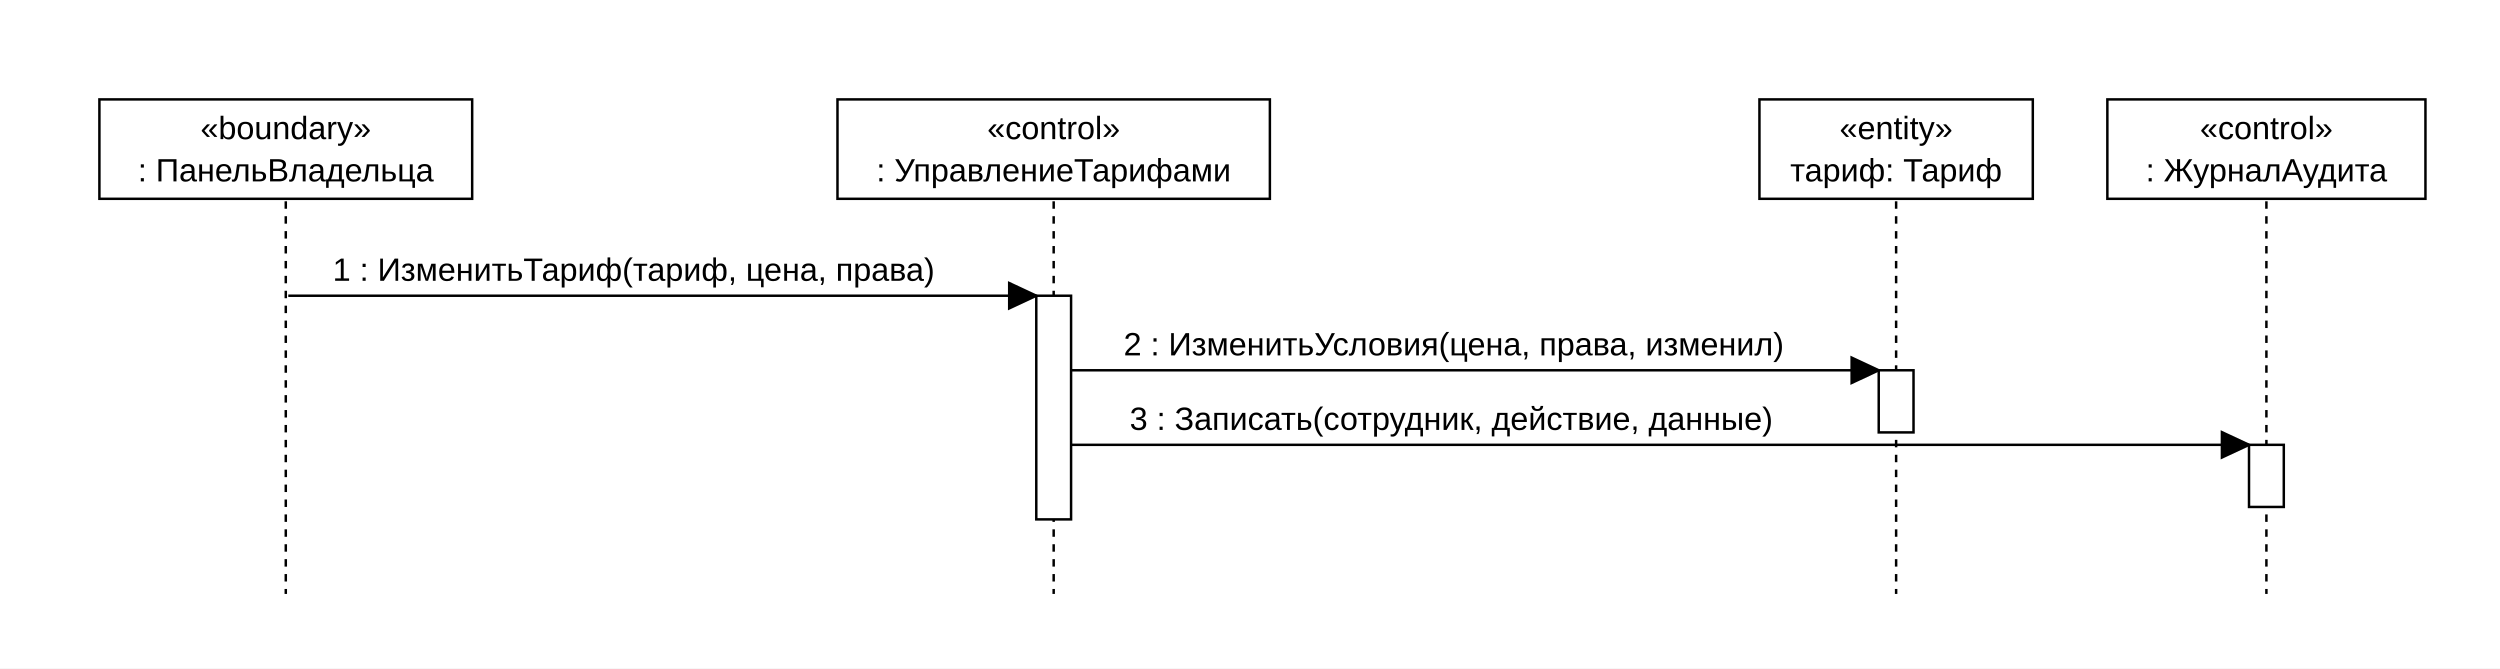
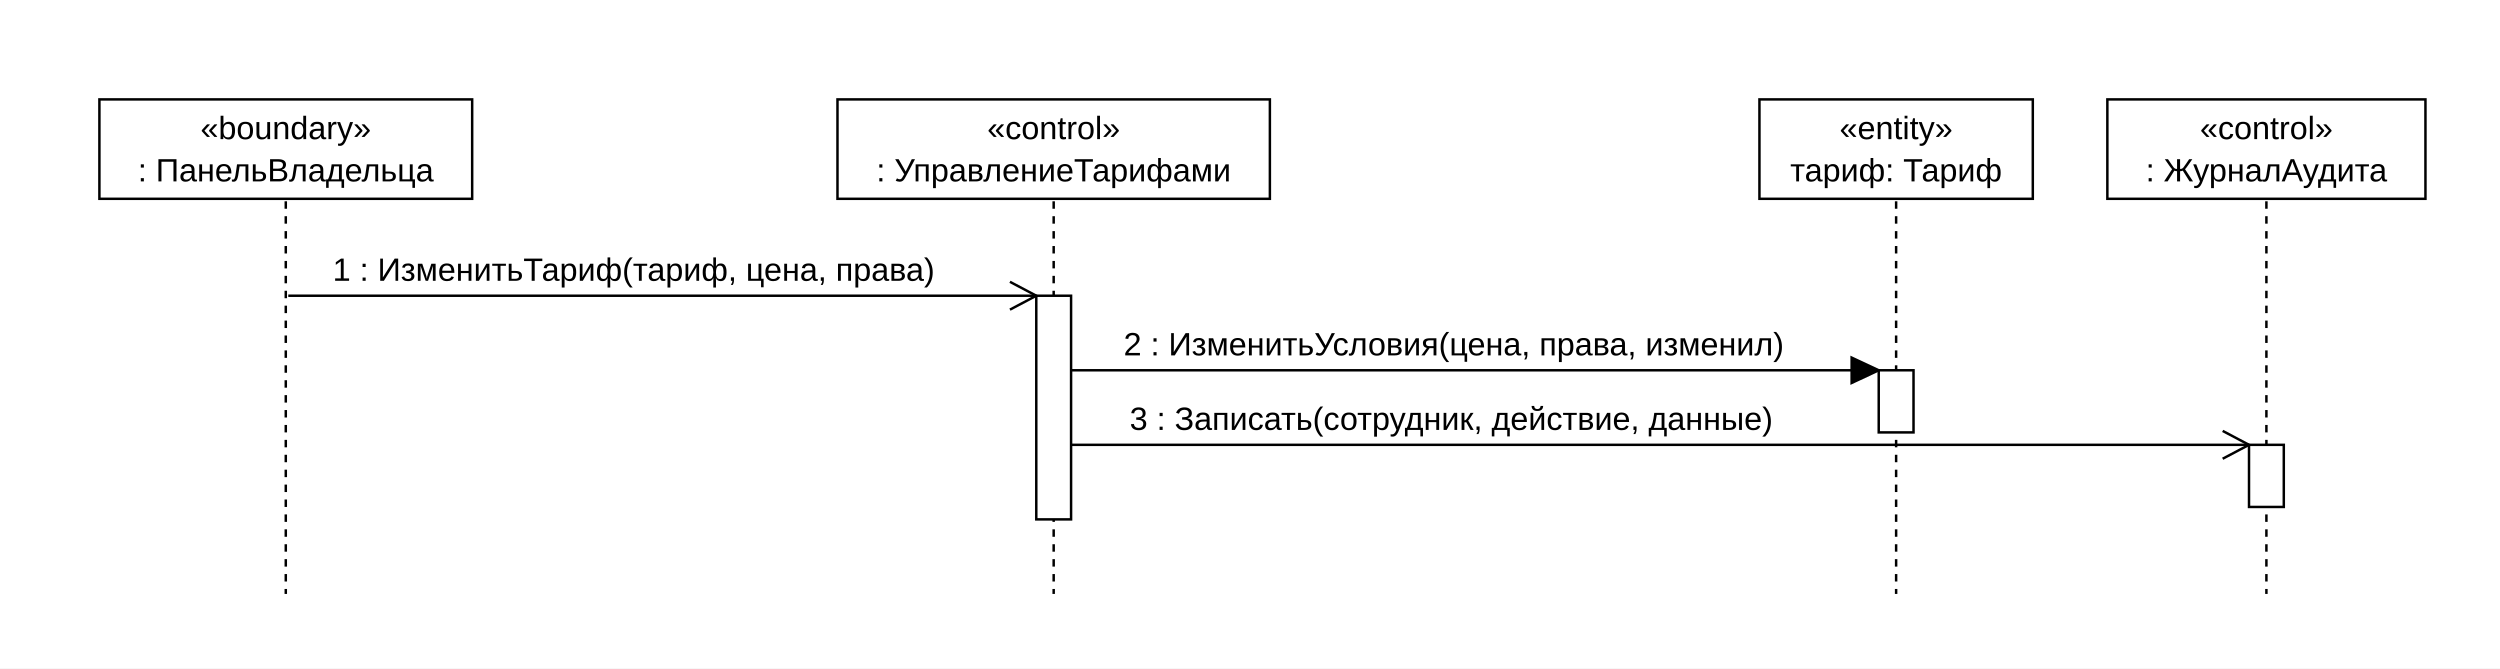
<svg xmlns="http://www.w3.org/2000/svg" width="1006" height="269" viewBox="0 0 1006 269">
  <rect width="1006" height="269" fill="#fff" />
  <line x1="115.0" y1="81.0" x2="115.0" y2="239.0" stroke="#000" stroke-dasharray="3,3" />
  <line x1="424.0" y1="81.0" x2="424.0" y2="239.0" stroke="#000" stroke-dasharray="3,3" />
  <line x1="763.0" y1="81.0" x2="763.0" y2="239.0" stroke="#000" stroke-dasharray="3,3" />
  <line x1="912.0" y1="81.0" x2="912.0" y2="239.0" stroke="#000" stroke-dasharray="3,3" />
  <rect x="40.0" y="40.0" width="150.0" height="40.0" fill="#fff" stroke="#000" />
  <text x="115.0" y="56.0" font-family="Arial, Helvetica, sans-serif" font-size="13" text-anchor="middle" font-weight="normal" fill="#000">«boundary»</text>
  <text x="115.0" y="73.0" font-family="Arial, Helvetica, sans-serif" font-size="13" text-anchor="middle" font-weight="normal" fill="#000">: ПанельВладельца</text>
  <rect x="337.0" y="40.0" width="174.0" height="40.0" fill="#fff" stroke="#000" />
  <text x="424.0" y="56.0" font-family="Arial, Helvetica, sans-serif" font-size="13" text-anchor="middle" font-weight="normal" fill="#000">«control»</text>
  <text x="424.0" y="73.0" font-family="Arial, Helvetica, sans-serif" font-size="13" text-anchor="middle" font-weight="normal" fill="#000">: УправлениеТарифами</text>
  <rect x="708.0" y="40.0" width="110.0" height="40.0" fill="#fff" stroke="#000" />
  <text x="763.0" y="56.0" font-family="Arial, Helvetica, sans-serif" font-size="13" text-anchor="middle" font-weight="normal" fill="#000">«entity»</text>
  <text x="763.0" y="73.0" font-family="Arial, Helvetica, sans-serif" font-size="13" text-anchor="middle" font-weight="normal" fill="#000">тариф: Тариф</text>
  <rect x="848.0" y="40.0" width="128.0" height="40.0" fill="#fff" stroke="#000" />
  <text x="912.0" y="56.0" font-family="Arial, Helvetica, sans-serif" font-size="13" text-anchor="middle" font-weight="normal" fill="#000">«control»</text>
  <text x="912.0" y="73.0" font-family="Arial, Helvetica, sans-serif" font-size="13" text-anchor="middle" font-weight="normal" fill="#000">: ЖурналАудита</text>
  <rect x="417.0" y="119.0" width="14.0" height="90.0" fill="#fff" stroke="#000" />
  <rect x="756.0" y="149.0" width="14.0" height="25.0" fill="#fff" stroke="#000" />
  <rect x="905.0" y="179.0" width="14.0" height="25.0" fill="#fff" stroke="#000" />
  <path d="M116.0,119.0 L417.0,119.0" fill="none" stroke="#000" />
-   <polygon points="417.0,119.0 406.1,113.9 406.1,124.1" fill="#000" stroke="#000" />
+   <path d="M406.4,113.4 L417.0,119.0 L406.4,124.6" fill="none" stroke="#000" />
  <text x="255.0" y="113.0" font-family="Arial, Helvetica, sans-serif" font-size="13" text-anchor="middle" font-weight="normal" fill="#000">1 : ИзменитьТариф(тариф, цена, права)</text>
  <path d="M431.0,149.0 L756.0,149.0" fill="none" stroke="#000" />
  <polygon points="756.0,149.0 745.1,143.9 745.1,154.1" fill="#000" stroke="#000" />
  <text x="585.0" y="143.0" font-family="Arial, Helvetica, sans-serif" font-size="13" text-anchor="middle" font-weight="normal" fill="#000">2 : ИзменитьУсловия(цена, права, изменил)</text>
  <path d="M431.0,179.0 L905.0,179.0" fill="none" stroke="#000" />
-   <polygon points="905.0,179.0 894.1,173.9 894.1,184.1" fill="#000" stroke="#000" />
+   <path d="M894.4,173.4 L905.0,179.0 L894.4,184.6" fill="none" stroke="#000" />
  <text x="584.0" y="173.0" font-family="Arial, Helvetica, sans-serif" font-size="13" text-anchor="middle" font-weight="normal" fill="#000">3 : Записать(сотрудник, действие, данные)</text>
</svg>
